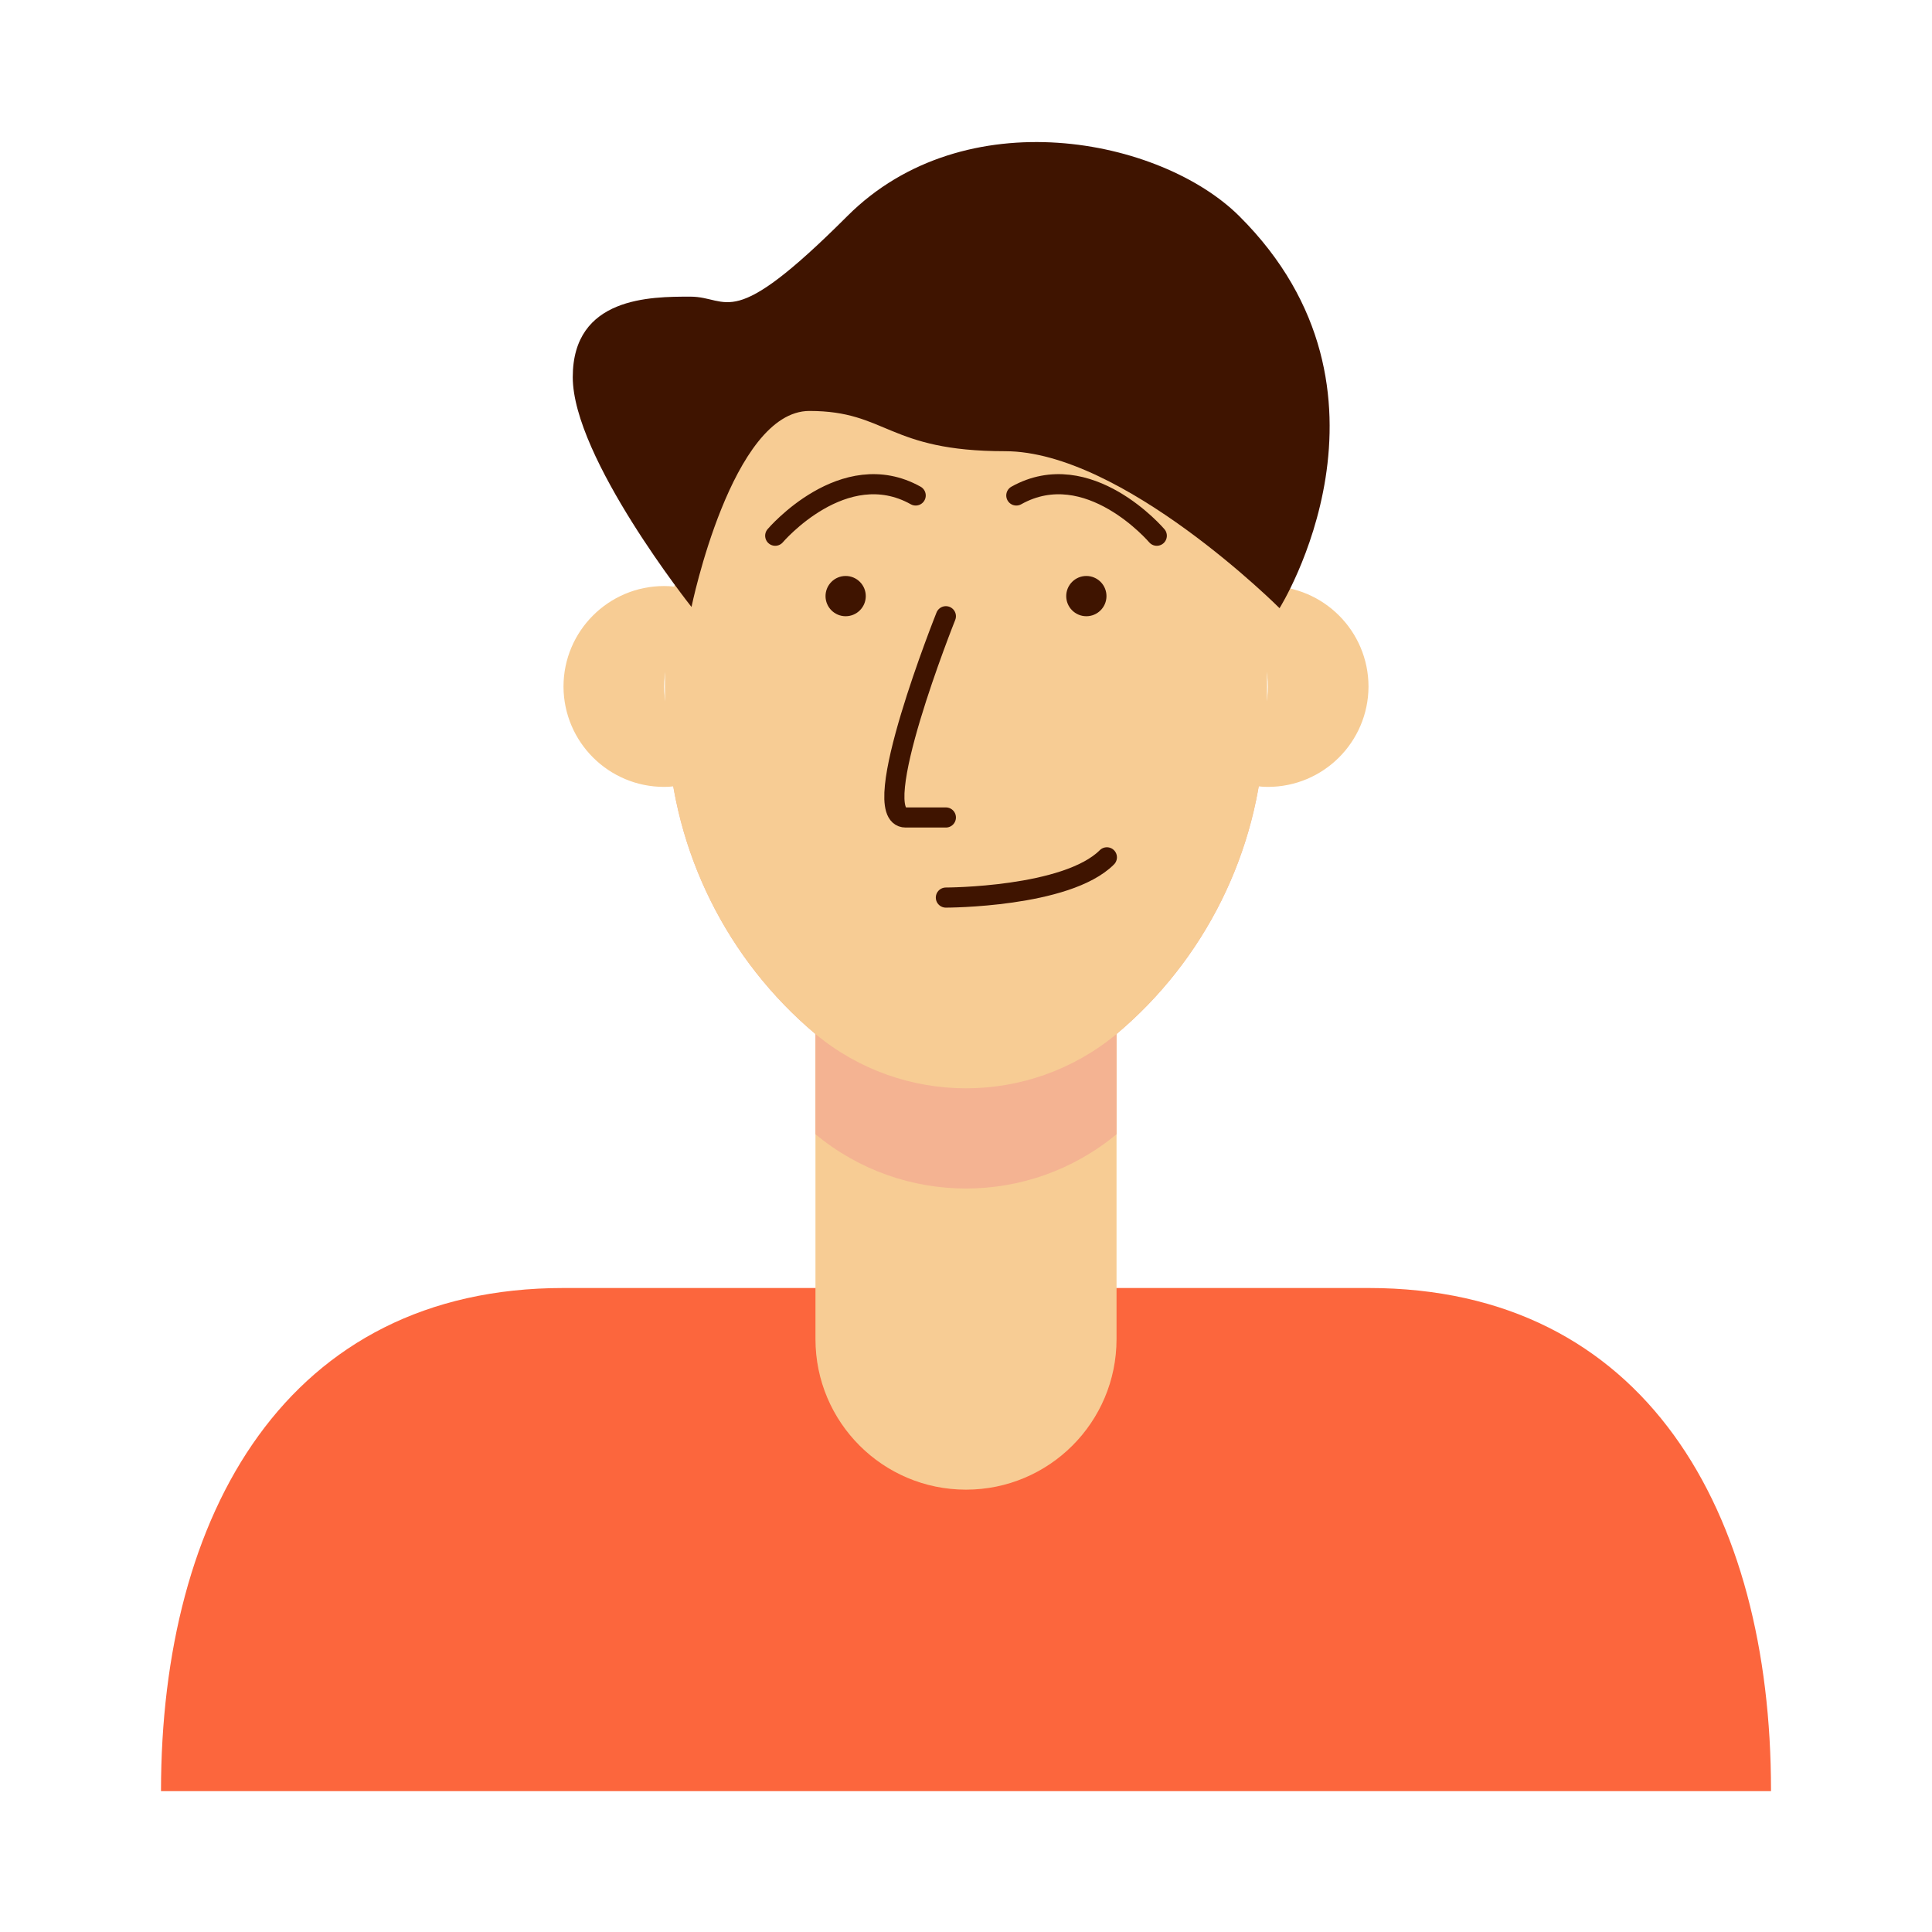
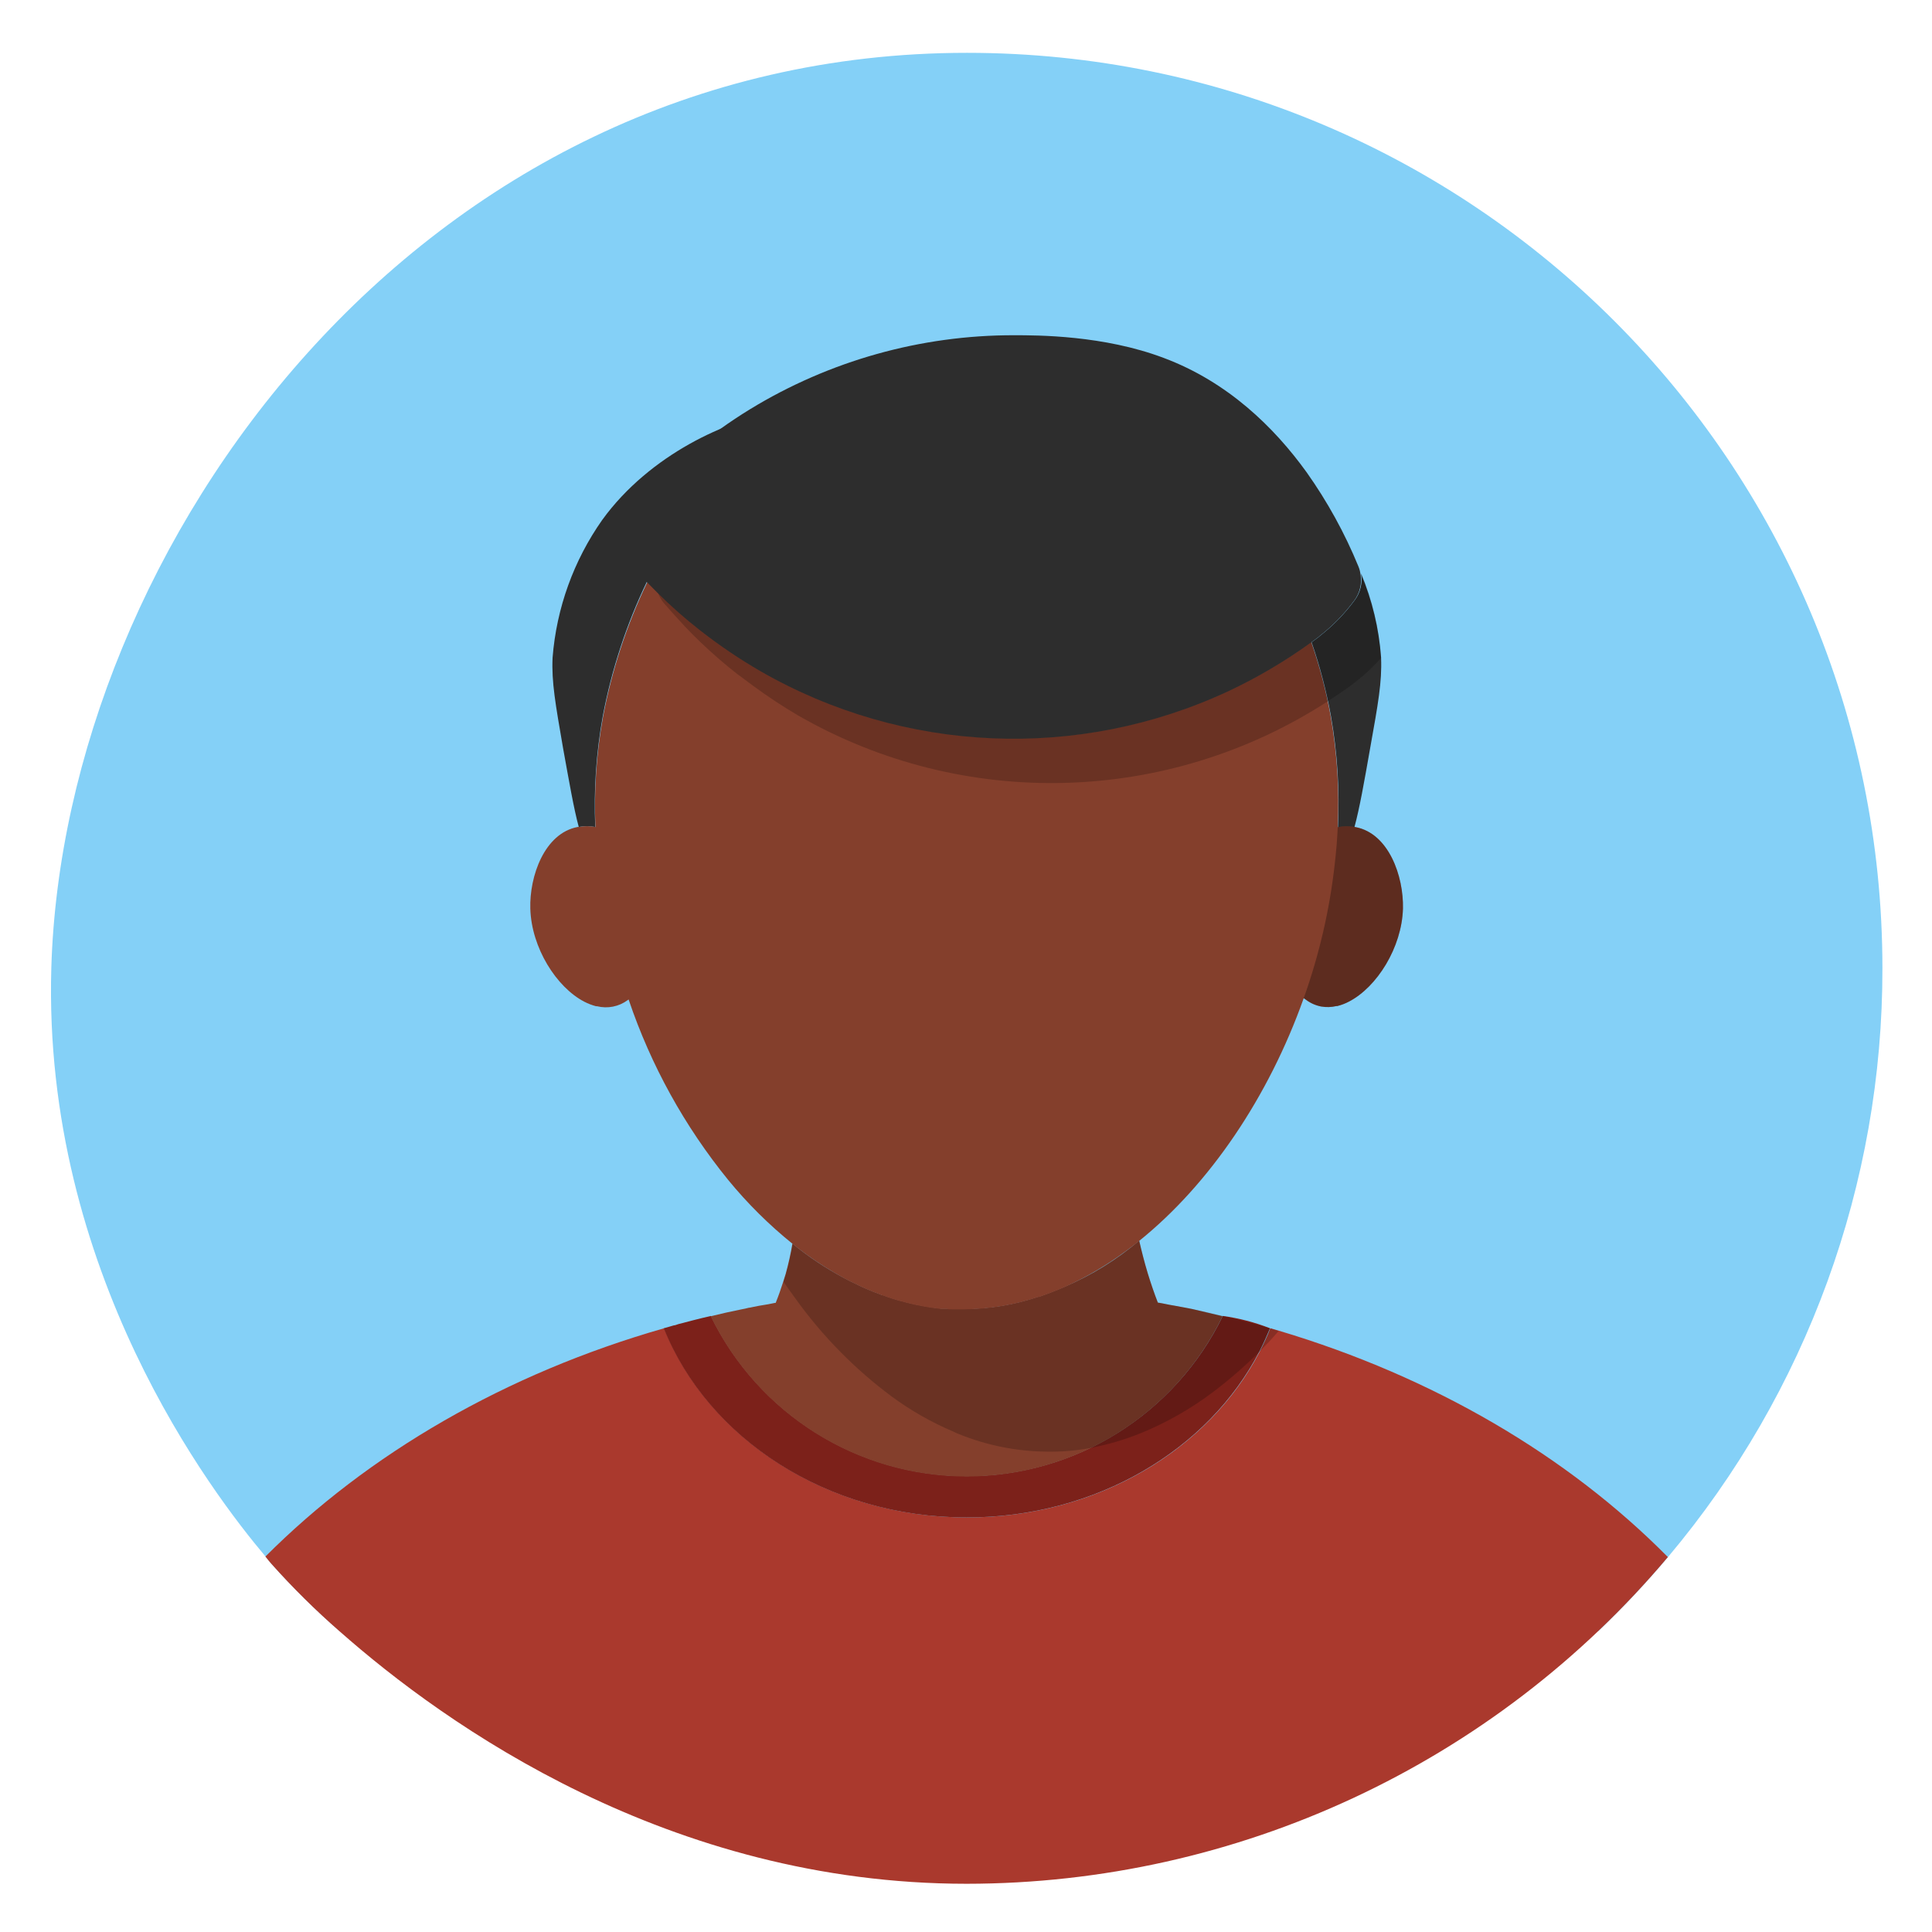
- <svg xmlns="http://www.w3.org/2000/svg" width="800px" height="800px" viewBox="0 0 48 48">
+ <svg xmlns="http://www.w3.org/2000/svg" width="800px" height="800px" viewBox="0 0 256 256" data-name="Layer 1" id="Layer_1">
  <defs>
-     <style>.cls-1{fill:#fc663d;}.cls-2{fill:#f7cc94;}.cls-3{fill:#f4b392;}.cls-4{fill:#3f1400;}.cls-5{fill:none;stroke:#3f1400;stroke-linecap:round;stroke-linejoin:round;stroke-width:0.5px;}</style>
+     <style>.cls-1{fill:#84d0f7;}.cls-2{fill:#aa392d;}.cls-3{fill:#7c211a;}.cls-4{fill:#843f2c;}.cls-5{fill:#2d2d2d;}.cls-6{opacity:0.2;}.cls-7{opacity:0.3;}</style>
  </defs>
-   <g id="hair">
-     <path class="cls-1" d="M44,44.5H4C4,37.61,7.13,32,14,32H34c6.89,0,10,5.58,10,12.47Z" />
-     <path class="cls-2" d="M27.74,22.05V33.27a3.74,3.74,0,1,1-7.48,0V22.05Z" />
-     <path class="cls-3" d="M31.41,18.3a10.33,10.33,0,0,1-3.67,7.39v2.49a5.86,5.86,0,0,1-7.48,0V25.69a10.33,10.33,0,0,1-3.67-7.39C17,13.39,20.18,9.57,24,9.57S31,13.39,31.41,18.3Z" />
-     <path class="cls-2" d="M31.48,17.06a10,10,0,0,1-.07,1.24,10.33,10.33,0,0,1-3.67,7.39,5.86,5.86,0,0,1-7.48,0,10.33,10.33,0,0,1-3.67-7.39,10,10,0,0,1-.07-1.24c0-5.52,3.34-10,7.48-10S31.48,11.54,31.48,17.06Z" />
-     <path class="cls-2" d="M34,17.06a2.5,2.5,0,0,1-2.5,2.49c-1.37,0,0-1.12,0-2.49s-1.37-2.5,0-2.5A2.5,2.5,0,0,1,34,17.06Z" />
-     <path class="cls-2" d="M14,17.06a2.5,2.5,0,0,0,2.5,2.49c1.37,0,0-1.12,0-2.49s1.37-2.5,0-2.5A2.5,2.5,0,0,0,14,17.06Z" />
-     <circle class="cls-4" cx="21.01" cy="14.81" r="0.5" />
-     <circle class="cls-4" cx="26.99" cy="14.81" r="0.5" />
-     <path class="cls-5" d="M19.26,13.31s1.7-2,3.49-1" />
-     <path class="cls-5" d="M28.74,13.31s-1.7-2-3.49-1" />
-     <path class="cls-5" d="M23.5,15.31s-2,5-1,5h1" />
-     <path class="cls-5" d="M23.5,22.3s3,0,4-1" />
-     <path class="cls-4" d="M17.18,15.08s1-4.87,2.93-4.87,1.94,1,4.86,1,6.82,3.9,6.82,3.9,3.38-5.38-1-9.74c-1.95-1.94-6.82-2.92-9.74,0s-2.92,2-3.9,2-2.92,0-2.92,2S17.18,15.08,17.18,15.08Z" />
+   <g data-name="Male 1" id="Male_1">
+     <path class="cls-1" d="M249.43,128.3a120.85,120.85,0,0,1-28.4,78,122.72,122.72,0,0,1-9.24,9.83H45a100.31,100.31,0,0,1-9-8.89l-.82-1c-7-8.3-29.55-37.73-28.38-78C8.45,72.53,55.34,7,128.13,7A121.3,121.3,0,0,1,249.43,128.3Z" id="Wallpaper" />
+     <path class="cls-2" d="M221,206.32a121.53,121.53,0,0,1-92.91,43.29c-39.44,0-69-21-83.1-33.46a102.69,102.69,0,0,1-9-8.9c-.25-.29-.51-.59-.82-1C48.75,192.64,67,182,88,176c5.85,14.61,21.63,25.07,40.15,25.07,17.22,0,32.05-9,38.78-22,.51-1,1-2,1.4-3.07l1.14.33C189.93,182.44,207.74,192.9,221,206.32Z" id="Sweater" />
+     <path class="cls-3" d="M168.28,176c-.42,1-.89,2.05-1.4,3.07-6.73,13-21.56,22-38.78,22-18.52,0-34.3-10.46-40.15-25.07.44-.13.89-.24,1.33-.38.2,0,.39-.11.61-.17l.71-.18.22-.06s1.75-.47,3.38-.84a37.71,37.71,0,0,0,67.83,0A27.45,27.45,0,0,1,168.28,176Z" id="Neckband" />
+     <path class="cls-4" d="M162,174.41a37.7,37.7,0,0,1-67.83,0c1.35-.33,2.69-.64,4.06-.91.33-.06.68-.13,1-.22.17,0,.35-.07.5-.09l.86-.17,1.2-.2.9-.18h.09c.35-.86.68-1.79,1-2.8.11-.33.22-.71.33-1.06a40.22,40.22,0,0,0,.89-4,40.91,40.91,0,0,0,6.86,4.57c.18.09.35.17.53.28l.64.31c.22.11.49.22.73.36a4.48,4.48,0,0,1,.44.2l.38.17.46.2.44.18a1.76,1.76,0,0,1,.2.09c.18.06.33.13.53.19l.66.27H117c.22.09.44.18.7.26a1,1,0,0,0,.16.05l.51.17c.26.07.5.16.77.23l.35.08.71.2a37.43,37.43,0,0,0,4.5.8l.47,0,.33,0c.19,0,.42,0,.61.05l.56,0c.22,0,.42,0,.64,0h.55a30.29,30.29,0,0,0,9.67-1.61.07.07,0,0,0,.06,0,2.15,2.15,0,0,0,.36-.11c.79-.27,1.5-.55,2.11-.8l.84-.35.22-.09a38.31,38.31,0,0,0,9.83-6.09c.31,1.37.68,2.83,1.14,4.35.42,1.37.86,2.65,1.33,3.86.35.07.73.11,1.08.2s.73.13,1.08.2.73.13,1.08.2.55.11.8.15.37.07.55.11C159.34,173.79,160.68,174.08,162,174.41Z" id="Neck" />
+     <path class="cls-5" d="M102.72,54.73a64.91,64.91,0,0,0-17,22.34A72.07,72.07,0,0,0,79.87,94.9a66.8,66.8,0,0,0-1,14.68,5.5,5.5,0,0,0-2.18,0c-.67-2.47-1.26-5.93-2.08-10.44-1-5.82-1.54-8.74-1.39-12a36.72,36.72,0,0,1,6.58-18.25C86.12,60.16,96.63,55.54,102.72,54.73Z" id="Hairs" />
+     <path class="cls-5" d="M181.56,99.09c-.79,4.51-1.41,8-2.07,10.44-.71,2.7-1.48,4.26-2.58,4.79h0c.18-1.58.31-3.15.38-4.74a66.69,66.69,0,0,0-.93-14.68,65.33,65.33,0,0,0-2.56-9.8l.4-.29.44-.33a1.15,1.15,0,0,0,.24-.2,24.21,24.21,0,0,0,4.62-4.74,4.53,4.53,0,0,0,.84-3.53A35.42,35.42,0,0,1,183,87.13v.05C183.13,90.38,182.6,93.29,181.56,99.09Z" data-name="Hairs" id="Hairs-2" />
+     <path class="cls-6" d="M169.42,176.37c-.81.95-1.67,1.86-2.54,2.74a59.62,59.62,0,0,1-6.26,5.43,42.94,42.94,0,0,1-9.45,5.36,35.39,35.39,0,0,1-6.56,1.94,28.48,28.48,0,0,1-6,.51A31.82,31.82,0,0,1,127,190a6.22,6.22,0,0,1-.64-.29,40.3,40.3,0,0,1-8.25-4.7A59,59,0,0,1,105.5,172.2c-.57-.77-1.13-1.57-1.68-2.36.11-.33.22-.71.33-1.06a40.22,40.22,0,0,0,.89-4c.57.46,1.19.93,1.78,1.37a47.73,47.73,0,0,0,5.08,3.2c.18.09.35.17.53.28l.64.31c.22.11.49.22.73.36a4.48,4.48,0,0,1,.44.2l.38.17.46.2.44.18a1.76,1.76,0,0,1,.2.09l.53.19.66.27H117l.7.26a1,1,0,0,0,.16.05l.51.17c.26.07.5.16.77.23l.35.08.71.2a31.18,31.18,0,0,0,4.5.8l.47,0,.33,0c.19,0,.42,0,.61.05l.56,0c.22,0,.42,0,.64,0h.55a31.52,31.52,0,0,0,9.67-1.61.07.07,0,0,0,.06,0,2.15,2.15,0,0,0,.36-.11c.66-.22,1.3-.47,1.94-.73l.2-.07.81-.35.22-.09a45,45,0,0,0,8.21-4.85c.56-.4,1.09-.82,1.62-1.24.31,1.37.68,2.83,1.14,4.35.42,1.37.86,2.65,1.33,3.86.35.07.73.11,1.08.2s.73.13,1.08.2.73.13,1.08.2.55.11.8.15.37.07.55.11c1.35.29,2.69.58,4,.91,2.1.48,4.19,1,6.25,1.63Z" id="NeckShadow" />
+     <path class="cls-4" d="M185.9,120.39c-.15,5.17-3.45,10.4-7.14,12.32a7,7,0,0,1-1.57.6l-.12,0a5,5,0,0,1-2,.06,4.9,4.9,0,0,1-2-.88,2.83,2.83,0,0,1-.28-.2,7.82,7.82,0,0,1-1.12-1.11c-2.66-3.2-3.75-9.22-2-14a14.63,14.63,0,0,1,3.22-5,9,9,0,0,1,4.4-2.58,6,6,0,0,1,2.35,0C184,110.44,186,116.07,185.9,120.39Z" id="RightEar" />
+     <path class="cls-7" d="M185.9,120.39c-.15,5.17-3.45,10.4-7.15,12.32a6.78,6.78,0,0,1-1.56.6l-.12,0a5,5,0,0,1-2,.06,4.9,4.9,0,0,1-2-.88,2.83,2.83,0,0,1-.28-.2,7.34,7.34,0,0,1-1.12-1.11c-2.66-3.2-3.75-9.22-2-14a14.75,14.75,0,0,1,3.21-5,9,9,0,0,1,4.41-2.58,6,6,0,0,1,2.35,0C184,110.44,186,116.07,185.9,120.39Z" id="RightEarShadow" />
+     <path class="cls-4" d="M84.55,131.21a7,7,0,0,1-1.23,1.21,1.53,1.53,0,0,1-.16.11,4.86,4.86,0,0,1-4.06.8.3.3,0,0,1-.13,0,7.61,7.61,0,0,1-1.55-.6c-3.7-1.92-7-7.15-7.15-12.32-.13-4.32,1.88-10,6.27-10.83a.3.3,0,0,1,.16,0,5.5,5.5,0,0,1,2.18,0,8.69,8.69,0,0,1,4.42,2.58,8.34,8.34,0,0,1,.7.8,14.23,14.23,0,0,1,2.52,4.21C88.31,122,87.22,128,84.55,131.21Z" id="LeftEar" />
+     <path class="cls-4" d="M177.26,109.58c-.07,1.59-.2,3.16-.38,4.74a78.9,78.9,0,0,1-4.15,18c-4.63,13-12.42,24.57-21.8,32.12-.53.42-1.06.84-1.62,1.24a45,45,0,0,1-8.21,4.85l-.22.09-.81.35-.2.07c-.64.26-1.28.51-1.94.73a2.15,2.15,0,0,1-.36.11.07.07,0,0,1-.06,0,31.52,31.52,0,0,1-9.67,1.61h-.55c-.22,0-.42,0-.64,0l-.56,0c-.19,0-.42,0-.61-.05l-.33,0-.47,0a31.18,31.18,0,0,1-4.5-.8l-.71-.2-.35-.08c-.27-.07-.51-.16-.77-.23l-.51-.17a1,1,0,0,1-.16-.05l-.7-.26h-.07l-.66-.27-.53-.19a1.76,1.76,0,0,0-.2-.09l-.44-.18-.46-.2-.38-.17a4.48,4.48,0,0,0-.44-.2c-.24-.14-.51-.25-.73-.36l-.64-.31c-.18-.11-.35-.19-.53-.28a47.73,47.73,0,0,1-5.08-3.2c-.59-.44-1.21-.91-1.78-1.37a58.49,58.49,0,0,1-8.55-8.48,76.88,76.88,0,0,1-13.17-23.84c-.16-.35-.27-.72-.4-1.1a80.25,80.25,0,0,1-3.69-17c0-.37-.08-.77-.11-1.15-.08-1-.17-2-.22-3.06,0-.18,0-.33,0-.51a66.8,66.8,0,0,1,1-14.68,72.07,72.07,0,0,1,5.85-17.83,64.91,64.91,0,0,1,17-22.34c.31-.27.62-.51.93-.75A39.49,39.49,0,0,1,128,45.15c9.69,0,18.3,3.68,25.49,9.56a57.93,57.93,0,0,1,10.18,10.83A73.19,73.19,0,0,1,172.23,81c.57,1.37,1.08,2.76,1.54,4.15a65.33,65.33,0,0,1,2.56,9.8A66.69,66.69,0,0,1,177.26,109.58Z" id="Head" />
+     <path class="cls-6" d="M183,87.13v.05a23.51,23.51,0,0,1-3.17,3c-.09.09-.51.4-1.06.82-.91.64-1.84,1.28-2.79,1.9a67.33,67.33,0,0,1-70.16,1.94,68.63,68.63,0,0,1-6.07-4c-.67-.48-1.31-1-2-1.48a63.87,63.87,0,0,1-4.92-4.26c-.73-.7-1.46-1.43-2.16-2.18-.93-1-1.83-2-2.7-3a4.4,4.4,0,0,1-.81-1.44,62.45,62.45,0,0,0,5.67,5v0a69.17,69.17,0,0,0,8,5.41,67.37,67.37,0,0,0,62,2.65,67.84,67.84,0,0,0,11-6.49l.4-.29.44-.33a1.15,1.15,0,0,0,.24-.2,24.21,24.21,0,0,0,4.62-4.74,4.53,4.53,0,0,0,.84-3.53A35.42,35.42,0,0,1,183,87.13Z" id="HairsShadow" />
+     <path class="cls-5" d="M179.47,79.54a24.21,24.21,0,0,1-4.62,4.74,1.15,1.15,0,0,1-.24.2l-.44.33-.4.29a67.84,67.84,0,0,1-11,6.49,67.37,67.37,0,0,1-62-2.65,69.17,69.17,0,0,1-8-5.41v0a62.45,62.45,0,0,1-5.67-5c-.49-.48-1-1-1.44-1.45-.92-.95-1.81-1.95-2.67-3a4.59,4.59,0,0,1,0-5.88A66.52,66.52,0,0,1,95.46,56.83q1.89-1.36,3.9-2.59a66.93,66.93,0,0,1,35-9.82c3.16,0,11.87,0,19.82,3,8.52,3.18,14.68,9.23,18.94,15.14A62.67,62.67,0,0,1,180,75.06a4,4,0,0,1,.27,1A4.53,4.53,0,0,1,179.47,79.54Z" data-name="Hairs" id="Hairs-3" />
  </g>
</svg>
